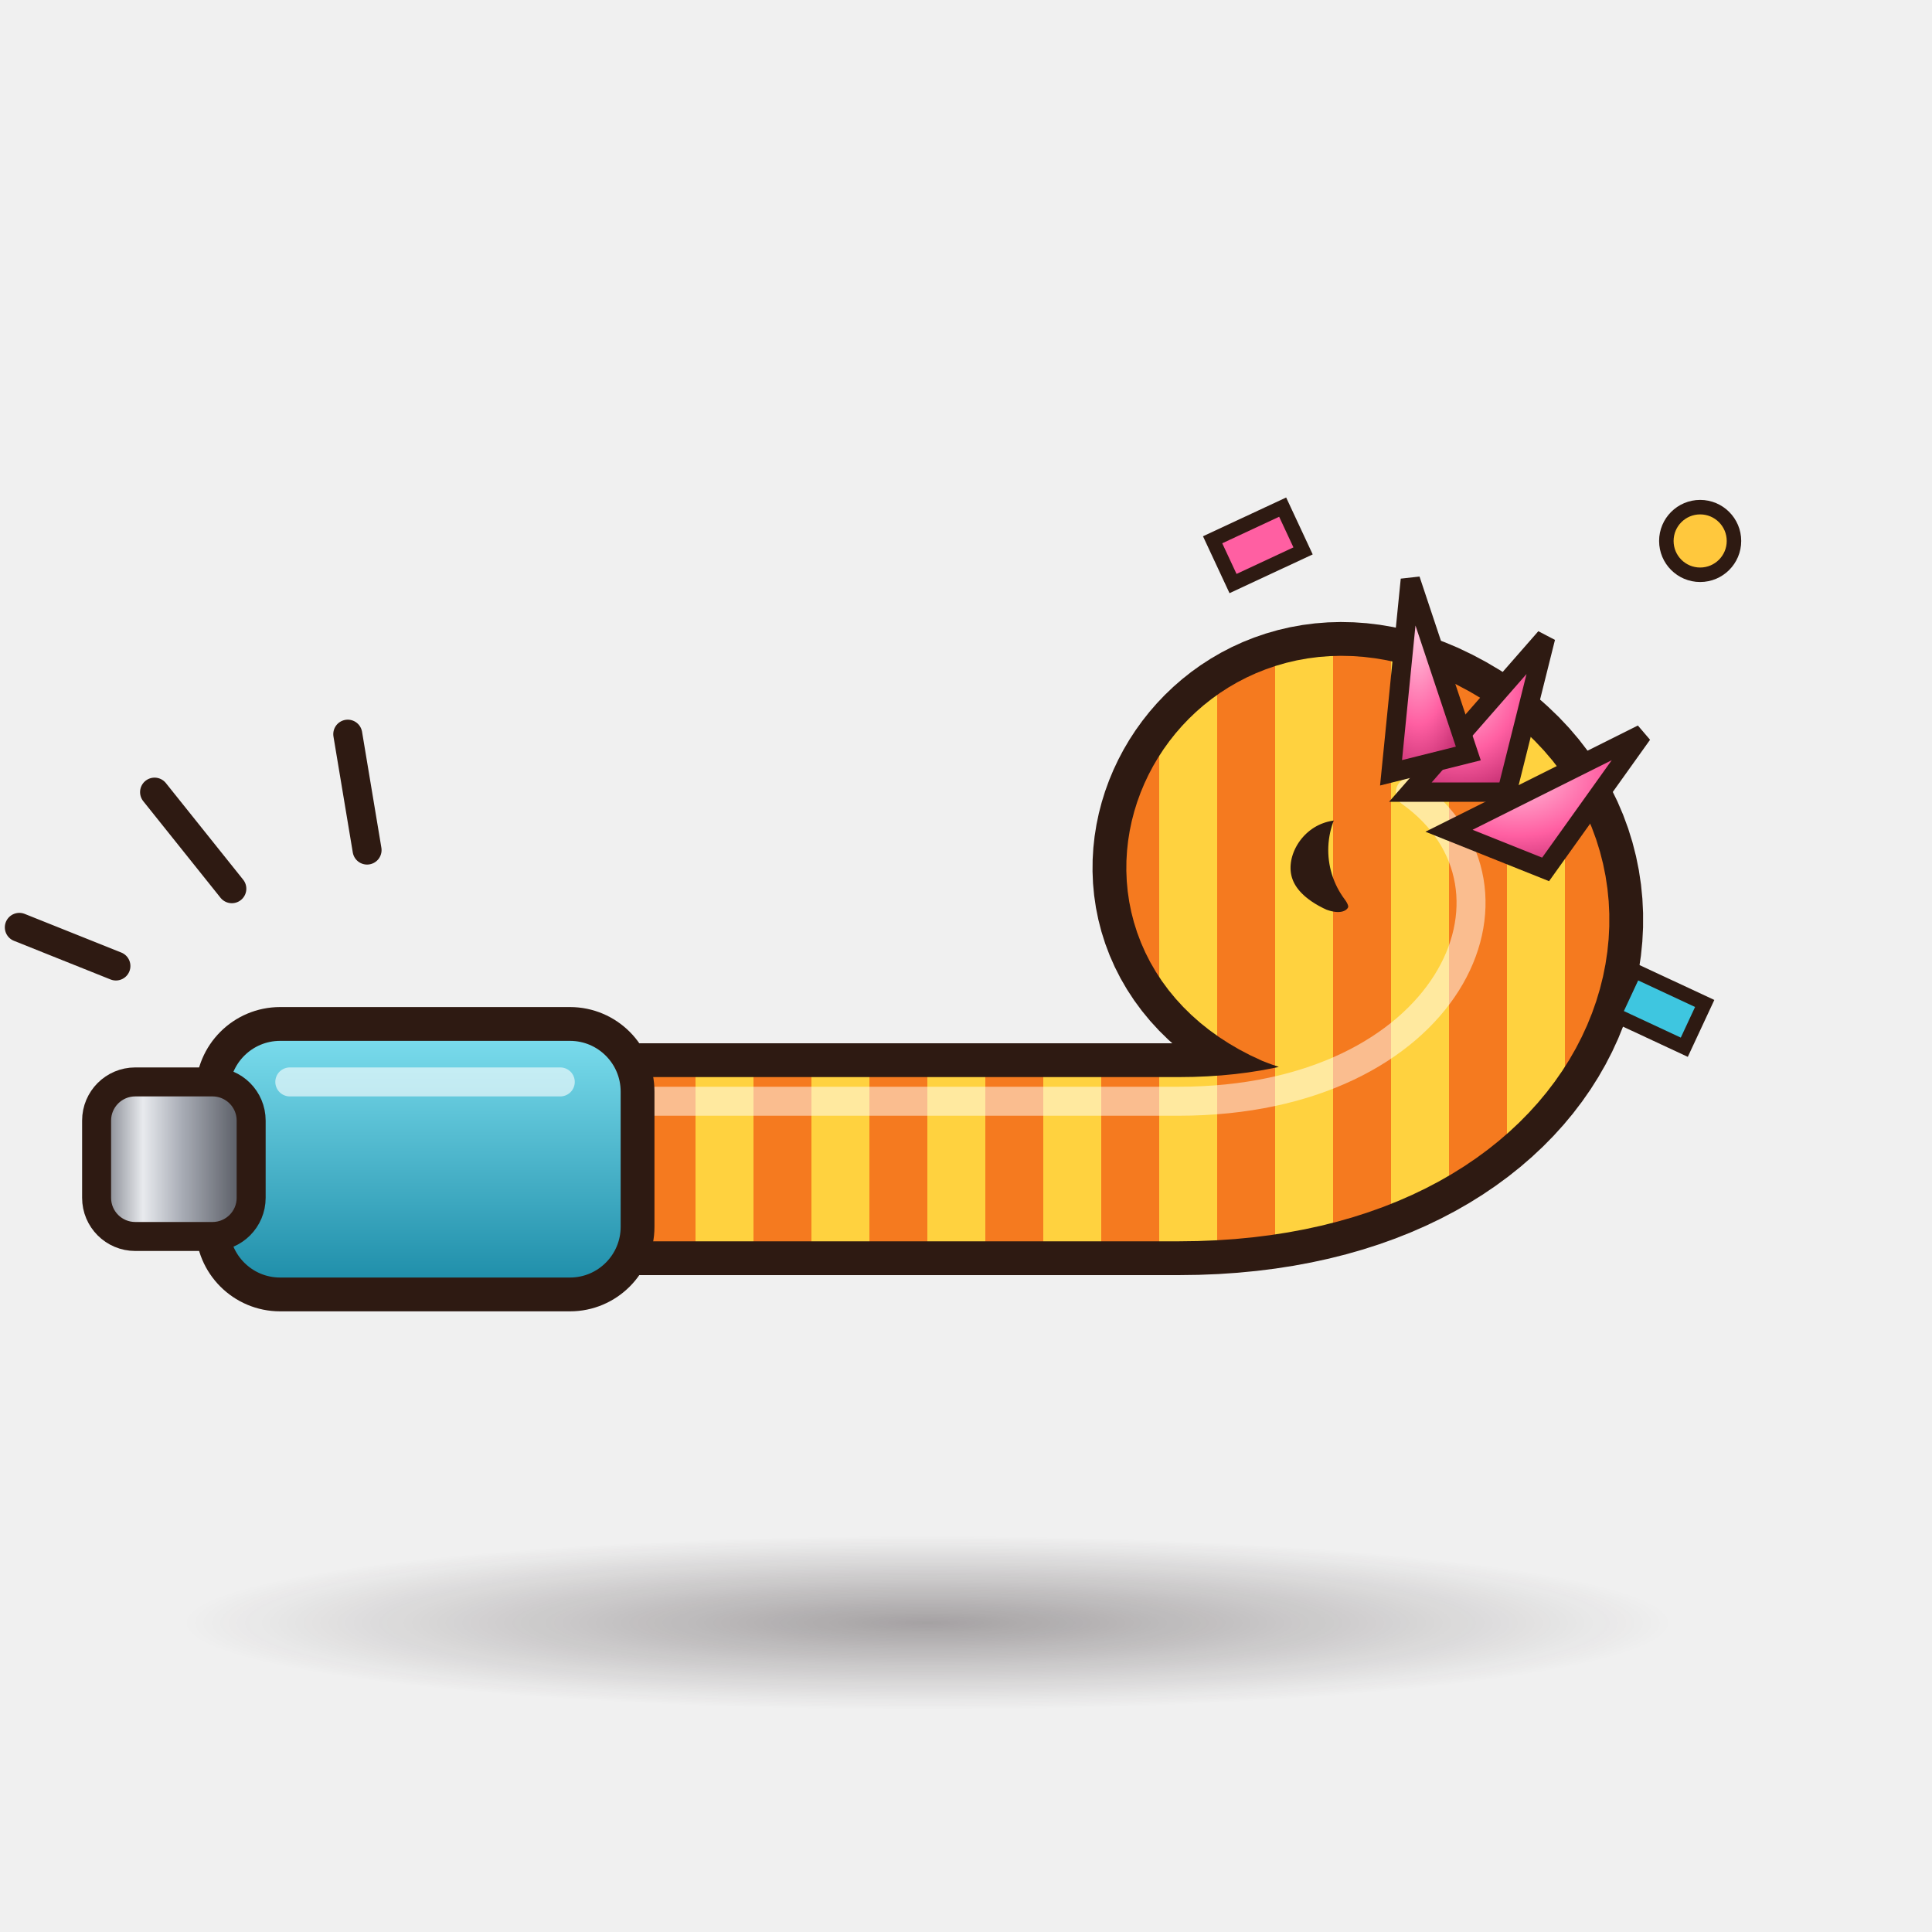
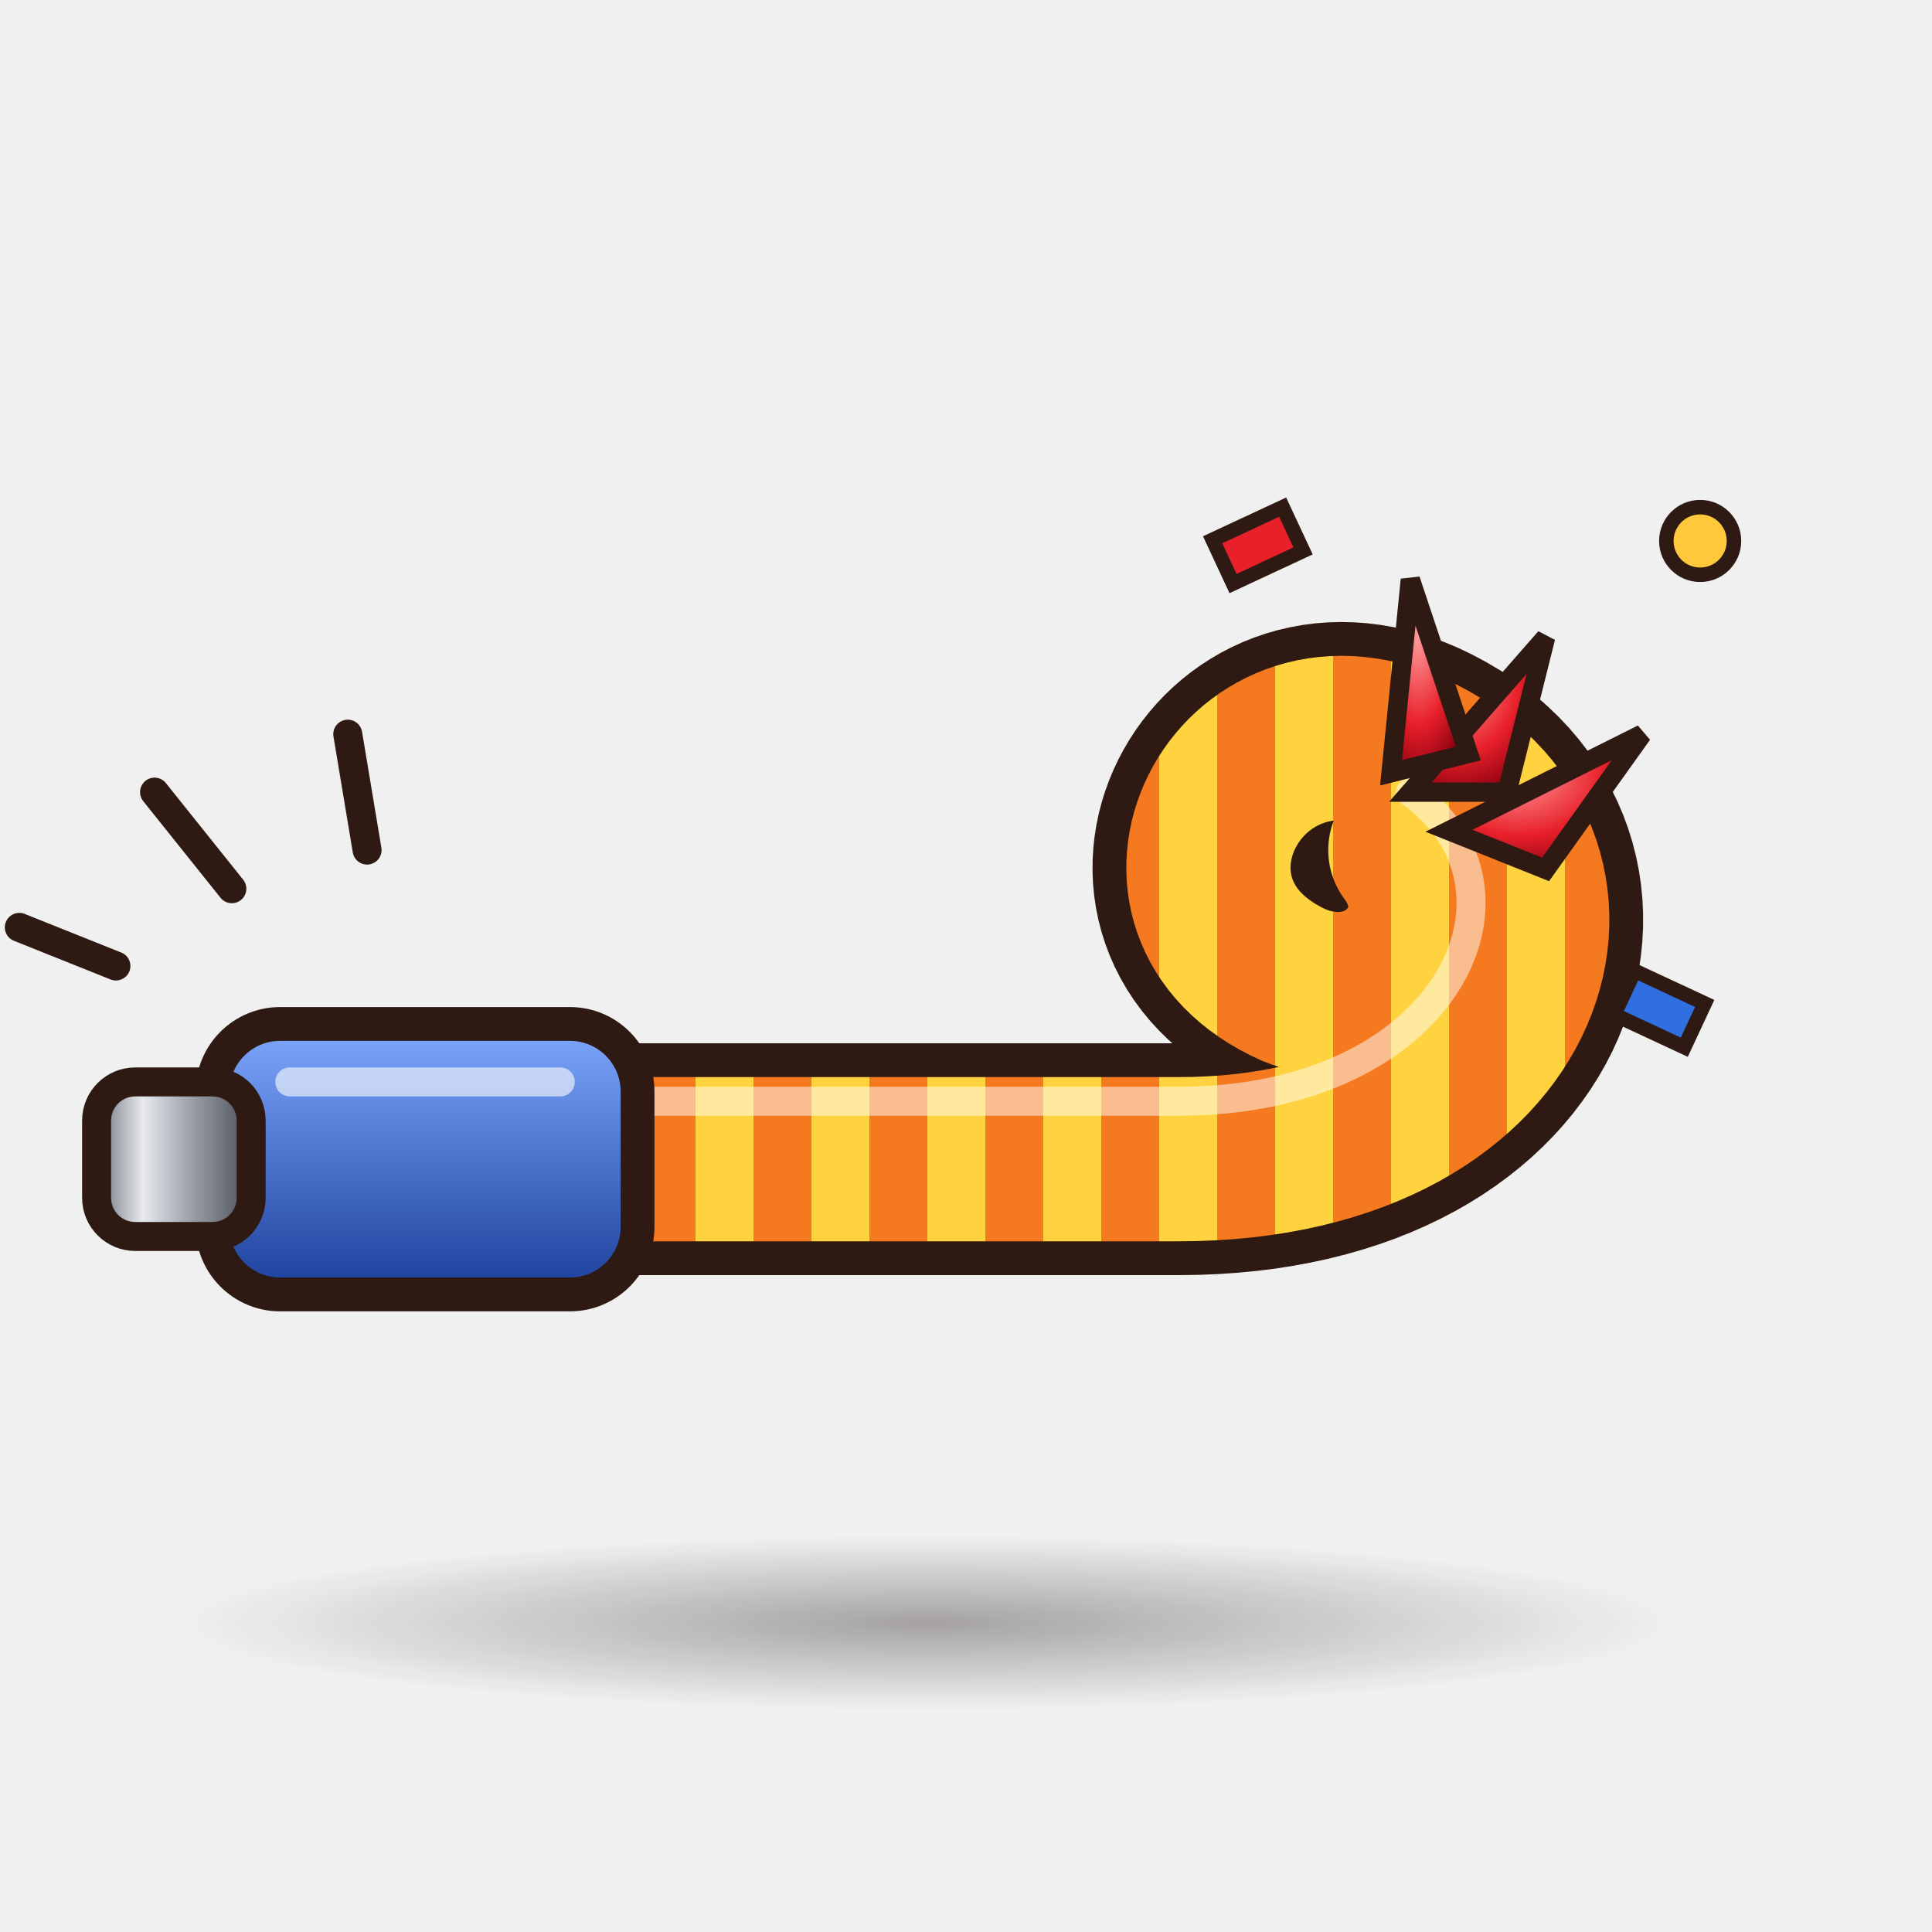
<svg xmlns="http://www.w3.org/2000/svg" viewBox="0 0 200 200">
  <defs>
    <radialGradient id="sh" cx="0.5" cy="0.5" r="0.5">
      <stop offset="0" stop-color="#1a1014" stop-opacity="0.35" />
      <stop offset="1" stop-color="#1a1014" stop-opacity="0" />
    </radialGradient>
    <radialGradient id="pk" cx="0.35" cy="0.3" r="0.75">
-       <stop offset="0" stop-color="#ffc2dc" />
-       <stop offset="0.6" stop-color="#ff5fa2" />
-       <stop offset="1" stop-color="#c22d70" />
+       <stop offset="0" stop-color="#ff9a9a" />
+       <stop offset="0.6" stop-color="#e8202a" />
+       <stop offset="1" stop-color="#8a0010" />
    </radialGradient>
    <radialGradient id="cy" cx="0.35" cy="0.3" r="0.75">
-       <stop offset="0" stop-color="#c9f4ff" />
-       <stop offset="0.6" stop-color="#3ec6e0" />
-       <stop offset="1" stop-color="#1a8aa6" />
+       <stop offset="0" stop-color="#a9c8ff" />
+       <stop offset="0.6" stop-color="#2f6fe0" />
+       <stop offset="1" stop-color="#1a3f9a" />
    </radialGradient>
    <linearGradient id="metal" x1="0" y1="0" x2="1" y2="0">
      <stop offset="0" stop-color="#6b6f78" />
      <stop offset="0.3" stop-color="#e8eaee" />
      <stop offset="0.55" stop-color="#a9adb6" />
      <stop offset="1" stop-color="#4a4d55" />
    </linearGradient>
    <pattern id="str" width="12" height="12" patternUnits="userSpaceOnUse">
      <rect width="12" height="12" fill="#f57a1f" />
      <rect width="6" height="12" fill="#ffd23f" />
    </pattern>
    <linearGradient id="mp" x1="0" y1="0" x2="0" y2="1">
-       <stop offset="0" stop-color="#7fe0f0" />
-       <stop offset="1" stop-color="#1a8aa6" />
+       <stop offset="0" stop-color="#7fa8ff" />
+       <stop offset="1" stop-color="#1a3f9a" />
    </linearGradient>
  </defs>
  <ellipse cx="96" cy="168" rx="78" ry="9" fill="url(#sh)" />
  <path d="M64 120H122C160 120 168 88 146 78C128 70 116 94 134 102C144 106 152 96 146 88" fill="none" stroke="#2e1a12" stroke-width="24" stroke-linecap="round" />
  <path d="M64 120H122C160 120 168 88 146 78C128 70 116 94 134 102C144 106 152 96 146 88" fill="none" stroke="url(#str)" stroke-width="17" stroke-linecap="round" />
  <path d="M64 114H122C150 114 160 92 146 82" fill="none" stroke="#fff" stroke-width="3" opacity=".5" stroke-linecap="round" />
  <g fill="url(#pk)" stroke="#2e1a12" stroke-width="2">
    <path d="M146 82L160 66L156 82Z" />
    <path d="M150 86L170 76L160 90Z" />
    <path d="M144 80L146 60L152 78Z" />
  </g>
  <rect x="22" y="106" width="44" height="28" rx="7" fill="url(#mp)" stroke="#2e1a12" stroke-width="3.5" />
  <rect x="10" y="112" width="16" height="16" rx="4" fill="url(#metal)" stroke="#2e1a12" stroke-width="3" />
  <path d="M30 112H58" stroke="#fff" stroke-width="3" stroke-linecap="round" opacity=".6" />
  <g fill="none" stroke="#2e1a12" stroke-width="3" stroke-linecap="round">
    <path d="M24 92l-8-10M38 88l-2-12M12 100l-10-4" />
  </g>
  <g stroke="#2e1a12" stroke-width="1.5">
    <circle cx="176" cy="56" r="3.5" fill="#ffc83d" />
-     <rect x="168" y="102" width="8" height="5" fill="#3ec6e0" transform="rotate(25 172 104)" />
-     <rect x="126" y="54" width="8" height="5" fill="#ff5fa2" transform="rotate(-25 130 56)" />
+     <rect x="168" y="102" width="8" height="5" fill="#2f6fe0" transform="rotate(25 172 104)" />
+     <rect x="126" y="54" width="8" height="5" fill="#e8202a" transform="rotate(-25 130 56)" />
  </g>
</svg>
